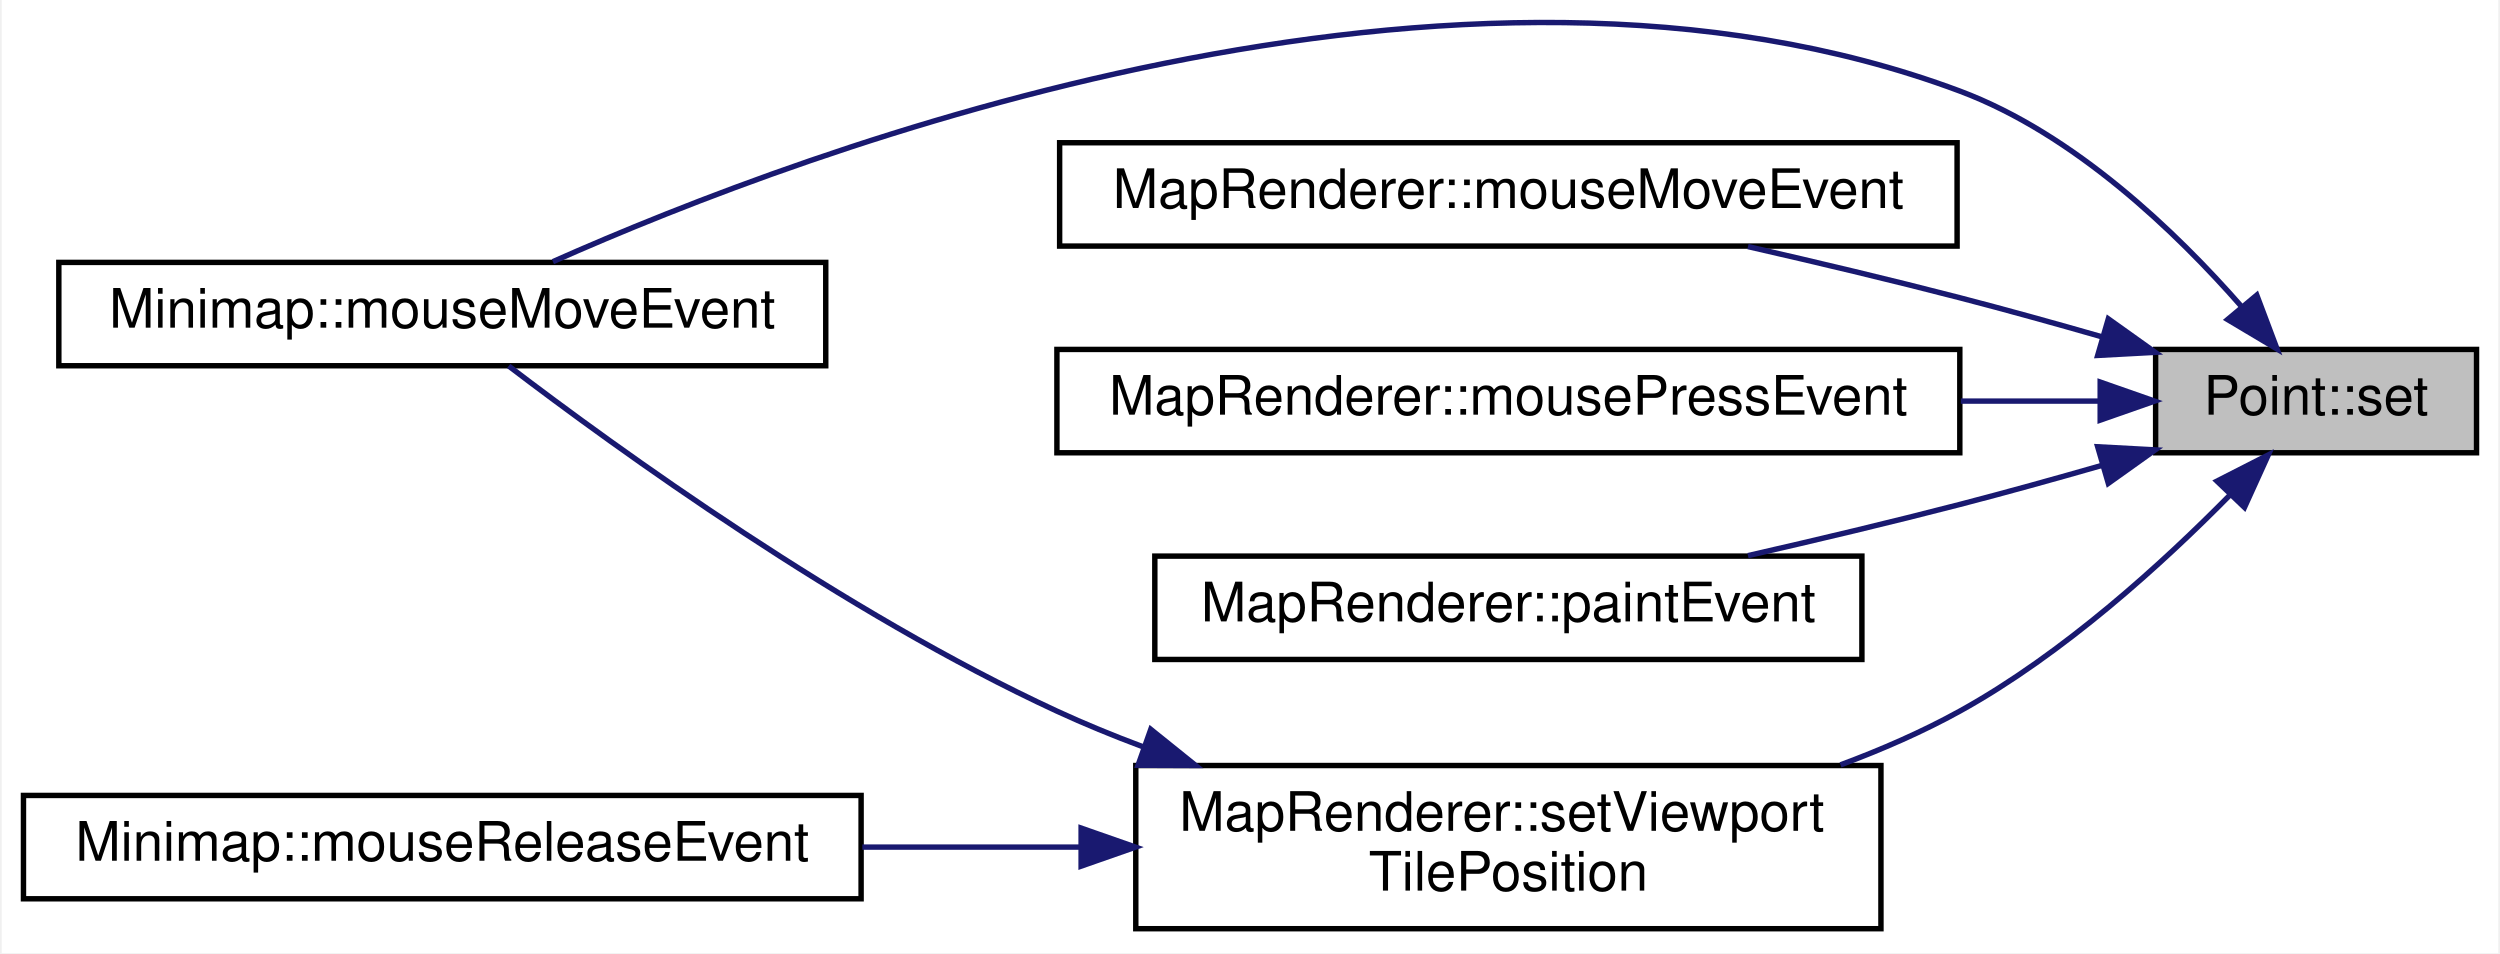
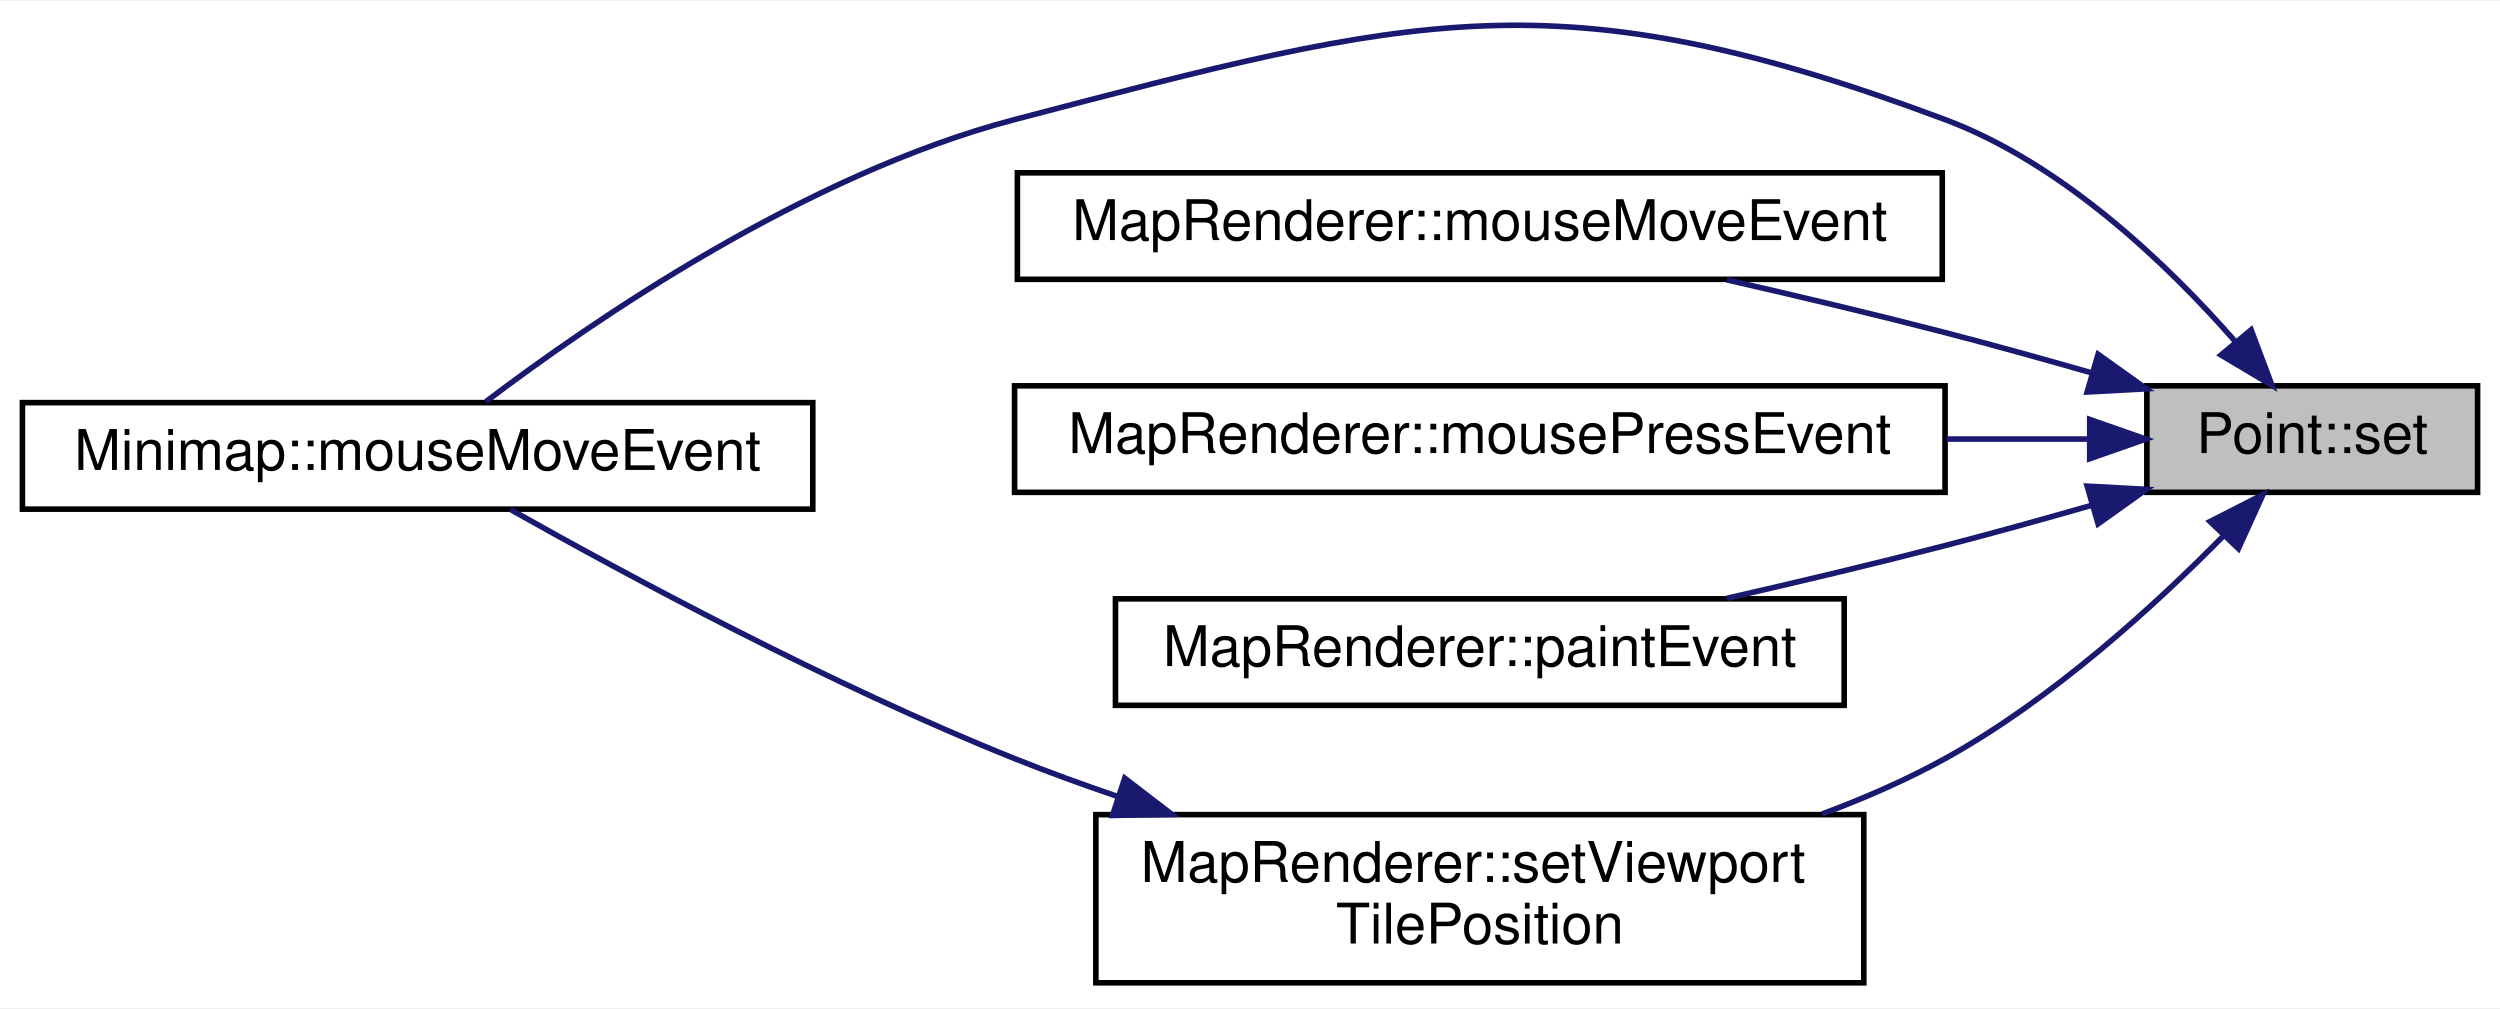
- <svg xmlns="http://www.w3.org/2000/svg" xmlns:xlink="http://www.w3.org/1999/xlink" width="459pt" height="175pt" viewBox="0.00 0.00 459.00 175.24">
-   <g id="graph0" class="graph" transform="scale(1 1) rotate(0) translate(4 171.2435)">
-     <polygon fill="#ffffff" stroke="transparent" points="-4,4 -4,-171.244 455,-171.244 455,4 -4,4" />
+ <svg xmlns="http://www.w3.org/2000/svg" xmlns:xlink="http://www.w3.org/1999/xlink" width="446pt" height="180pt" viewBox="0.00 0.00 446.00 179.66">
+   <g id="graph0" class="graph" transform="scale(1 1) rotate(0) translate(4 175.6618)">
+     <polygon fill="#ffffff" stroke="transparent" points="-4,4 -4,-175.662 442,-175.662 442,4 -4,4" />
    <g id="node1" class="node">
      <g id="a_node1">
        <a xlink:title="Point::set Ändert die Koordinaten.">
-           <polygon fill="#bfbfbf" stroke="#000000" points="392,-88 392,-107 451,-107 451,-88 392,-88" />
-           <text text-anchor="middle" x="421.5" y="-95" font-family="Helvetica,sans-Serif" font-size="10.00" fill="#000000">Point::set</text>
+           <polygon fill="#bfbfbf" stroke="#000000" points="379,-88 379,-107 438,-107 438,-88 379,-88" />
+           <text text-anchor="middle" x="408.5" y="-95" font-family="Helvetica,sans-Serif" font-size="10.00" fill="#000000">Point::set</text>
        </a>
      </g>
    </g>
    <g id="node2" class="node">
      <g id="a_node2">
        <a xlink:href="classMinimap.html#a22c0d911f1bef44c8ff05e9980572c23" target="_top" xlink:title="Minimap::mouseMoveEvent Wird aufgerufen wenn die Maus bewegt wurde. Erwirkt Vorschau der Koordinaten.">
-           <polygon fill="#ffffff" stroke="#000000" points="6.5,-104 6.5,-123 147.5,-123 147.5,-104 6.5,-104" />
-           <text text-anchor="middle" x="77" y="-111" font-family="Helvetica,sans-Serif" font-size="10.00" fill="#000000">Minimap::mouseMoveEvent</text>
+           <polygon fill="#ffffff" stroke="#000000" points="0,-85 0,-104 141,-104 141,-85 0,-85" />
+           <text text-anchor="middle" x="70.5" y="-92" font-family="Helvetica,sans-Serif" font-size="10.00" fill="#000000">Minimap::mouseMoveEvent</text>
        </a>
      </g>
    </g>
    <g id="edge1" class="edge">
-       <path fill="none" stroke="#191970" d="M407.777,-114.907C395.79,-128.595 377.045,-146.625 356,-154.5 263.836,-188.987 144.403,-144.043 97.338,-123.14" />
-       <polygon fill="#191970" stroke="#191970" points="410.598,-116.99 414.329,-107.074 405.228,-112.499 410.598,-116.99" />
+       <path fill="none" stroke="#191970" d="M394.777,-114.907C382.79,-128.595 364.045,-146.625 343,-154.5 273.901,-180.356 248.363,-173.219 177,-154.5 139.64,-144.7 101.573,-118.508 82.687,-104.185" />
+       <polygon fill="#191970" stroke="#191970" points="397.598,-116.99 401.329,-107.074 392.228,-112.499 397.598,-116.99" />
    </g>
    <g id="node3" class="node">
      <g id="a_node3">
        <a xlink:href="classMapRenderer.html#aa2f3c7d428114b22544682da3997efd9" target="_top" xlink:title=" ">
-           <polygon fill="#ffffff" stroke="#000000" points="190.5,-126 190.5,-145 355.5,-145 355.5,-126 190.5,-126" />
-           <text text-anchor="middle" x="273" y="-133" font-family="Helvetica,sans-Serif" font-size="10.00" fill="#000000">MapRenderer::mouseMoveEvent</text>
+           <polygon fill="#ffffff" stroke="#000000" points="177.5,-126 177.5,-145 342.5,-145 342.5,-126 177.5,-126" />
+           <text text-anchor="middle" x="260" y="-133" font-family="Helvetica,sans-Serif" font-size="10.00" fill="#000000">MapRenderer::mouseMoveEvent</text>
        </a>
      </g>
    </g>
    <g id="edge2" class="edge">
-       <path fill="none" stroke="#191970" d="M382.126,-109.318C373.54,-111.784 364.485,-114.3 356,-116.5 343.408,-119.765 329.665,-123.03 317.051,-125.91" />
-       <polygon fill="#191970" stroke="#191970" points="383.302,-112.621 391.928,-106.468 381.348,-105.899 383.302,-112.621" />
+       <path fill="none" stroke="#191970" d="M369.126,-109.318C360.54,-111.784 351.485,-114.3 343,-116.5 330.408,-119.765 316.665,-123.03 304.051,-125.91" />
+       <polygon fill="#191970" stroke="#191970" points="370.302,-112.621 378.928,-106.468 368.348,-105.899 370.302,-112.621" />
    </g>
    <g id="node4" class="node">
      <g id="a_node4">
        <a xlink:href="classMapRenderer.html#a2a8f6ec1b3a089ff1779e0a5aca9da46" target="_top" xlink:title=" ">
-           <polygon fill="#ffffff" stroke="#000000" points="190,-88 190,-107 356,-107 356,-88 190,-88" />
-           <text text-anchor="middle" x="273" y="-95" font-family="Helvetica,sans-Serif" font-size="10.00" fill="#000000">MapRenderer::mousePressEvent</text>
+           <polygon fill="#ffffff" stroke="#000000" points="177,-88 177,-107 343,-107 343,-88 177,-88" />
+           <text text-anchor="middle" x="260" y="-95" font-family="Helvetica,sans-Serif" font-size="10.00" fill="#000000">MapRenderer::mousePressEvent</text>
        </a>
      </g>
    </g>
    <g id="edge3" class="edge">
-       <path fill="none" stroke="#191970" d="M381.731,-97.5C373.733,-97.5 365.049,-97.5 356.193,-97.5" />
-       <polygon fill="#191970" stroke="#191970" points="381.806,-101 391.806,-97.5 381.806,-94 381.806,-101" />
+       <path fill="none" stroke="#191970" d="M368.731,-97.5C360.733,-97.5 352.049,-97.5 343.193,-97.5" />
+       <polygon fill="#191970" stroke="#191970" points="368.806,-101 378.806,-97.5 368.806,-94 368.806,-101" />
    </g>
    <g id="node5" class="node">
      <g id="a_node5">
        <a xlink:href="classMapRenderer.html#afda821c83a4e0b63eb8325597f4fc6ef" target="_top" xlink:title="MapRenderer::paintEvent Rendert die Spielansicht.">
-           <polygon fill="#ffffff" stroke="#000000" points="208,-50 208,-69 338,-69 338,-50 208,-50" />
-           <text text-anchor="middle" x="273" y="-57" font-family="Helvetica,sans-Serif" font-size="10.00" fill="#000000">MapRenderer::paintEvent</text>
+           <polygon fill="#ffffff" stroke="#000000" points="195,-50 195,-69 325,-69 325,-50 195,-50" />
+           <text text-anchor="middle" x="260" y="-57" font-family="Helvetica,sans-Serif" font-size="10.00" fill="#000000">MapRenderer::paintEvent</text>
        </a>
      </g>
    </g>
    <g id="edge4" class="edge">
-       <path fill="none" stroke="#191970" d="M382.126,-85.682C373.54,-83.216 364.485,-80.7 356,-78.5 343.408,-75.235 329.665,-71.97 317.051,-69.09" />
-       <polygon fill="#191970" stroke="#191970" points="381.348,-89.101 391.928,-88.532 383.302,-82.379 381.348,-89.101" />
+       <path fill="none" stroke="#191970" d="M369.126,-85.682C360.54,-83.216 351.485,-80.7 343,-78.5 330.408,-75.235 316.665,-71.97 304.051,-69.09" />
+       <polygon fill="#191970" stroke="#191970" points="368.348,-89.101 378.928,-88.532 370.302,-82.379 368.348,-89.101" />
    </g>
    <g id="node6" class="node">
      <g id="a_node6">
        <a xlink:href="classMapRenderer.html#a4cb99b1a8f20b978c64f41e22cde070d" target="_top" xlink:title="MapRenderer::setViewportTilePosition Verschiebt den Viewport zu einer Tile-Koordinate.">
-           <polygon fill="#ffffff" stroke="#000000" points="204.5,-.5 204.5,-30.5 341.5,-30.5 341.5,-.5 204.5,-.5" />
-           <text text-anchor="start" x="212.5" y="-18.5" font-family="Helvetica,sans-Serif" font-size="10.00" fill="#000000">MapRenderer::setViewport</text>
-           <text text-anchor="middle" x="273" y="-7.5" font-family="Helvetica,sans-Serif" font-size="10.00" fill="#000000">TilePosition</text>
+           <polygon fill="#ffffff" stroke="#000000" points="191.5,-.5 191.5,-30.5 328.5,-30.5 328.5,-.5 191.5,-.5" />
+           <text text-anchor="start" x="199.5" y="-18.5" font-family="Helvetica,sans-Serif" font-size="10.00" fill="#000000">MapRenderer::setViewport</text>
+           <text text-anchor="middle" x="260" y="-7.5" font-family="Helvetica,sans-Serif" font-size="10.00" fill="#000000">TilePosition</text>
        </a>
      </g>
    </g>
    <g id="edge5" class="edge">
-       <path fill="none" stroke="#191970" d="M405.796,-80.364C393.377,-67.735 375.017,-50.996 356,-40.5 349.149,-36.718 341.656,-33.442 334.066,-30.621" />
-       <polygon fill="#191970" stroke="#191970" points="403.274,-82.791 412.712,-87.603 408.335,-77.955 403.274,-82.791" />
+       <path fill="none" stroke="#191970" d="M392.796,-80.364C380.377,-67.735 362.017,-50.996 343,-40.5 336.149,-36.718 328.656,-33.442 321.066,-30.621" />
+       <polygon fill="#191970" stroke="#191970" points="390.274,-82.791 399.712,-87.603 395.335,-77.955 390.274,-82.791" />
    </g>
    <g id="edge6" class="edge">
-       <path fill="none" stroke="#191970" d="M205.742,-33.975C200.345,-35.995 195.037,-38.171 190,-40.5 150.781,-58.633 109.233,-88.681 89.204,-103.954" />
-       <polygon fill="#191970" stroke="#191970" points="207.257,-37.151 215.511,-30.509 204.917,-30.554 207.257,-37.151" />
-     </g>
-     <g id="node7" class="node">
-       <g id="a_node7">
-         <a xlink:href="classMinimap.html#a802a1ec9586aa8f6e7b76aa55ae18374" target="_top" xlink:title=" ">
-           <polygon fill="#ffffff" stroke="#000000" points="0,-6 0,-25 154,-25 154,-6 0,-6" />
-           <text text-anchor="middle" x="77" y="-13" font-family="Helvetica,sans-Serif" font-size="10.00" fill="#000000">Minimap::mouseReleaseEvent</text>
-         </a>
-       </g>
-     </g>
-     <g id="edge7" class="edge">
-       <path fill="none" stroke="#191970" d="M194.43,-15.5C181.18,-15.5 167.437,-15.5 154.223,-15.5" />
-       <polygon fill="#191970" stroke="#191970" points="194.449,-19 204.449,-15.5 194.449,-12 194.449,-19" />
+       <path fill="none" stroke="#191970" d="M195.27,-33.776C189.044,-35.898 182.868,-38.15 177,-40.5 144.092,-53.679 107.628,-73.346 87.043,-84.952" />
+       <polygon fill="#191970" stroke="#191970" points="196.654,-37.005 205.057,-30.551 194.464,-30.357 196.654,-37.005" />
    </g>
  </g>
</svg>
